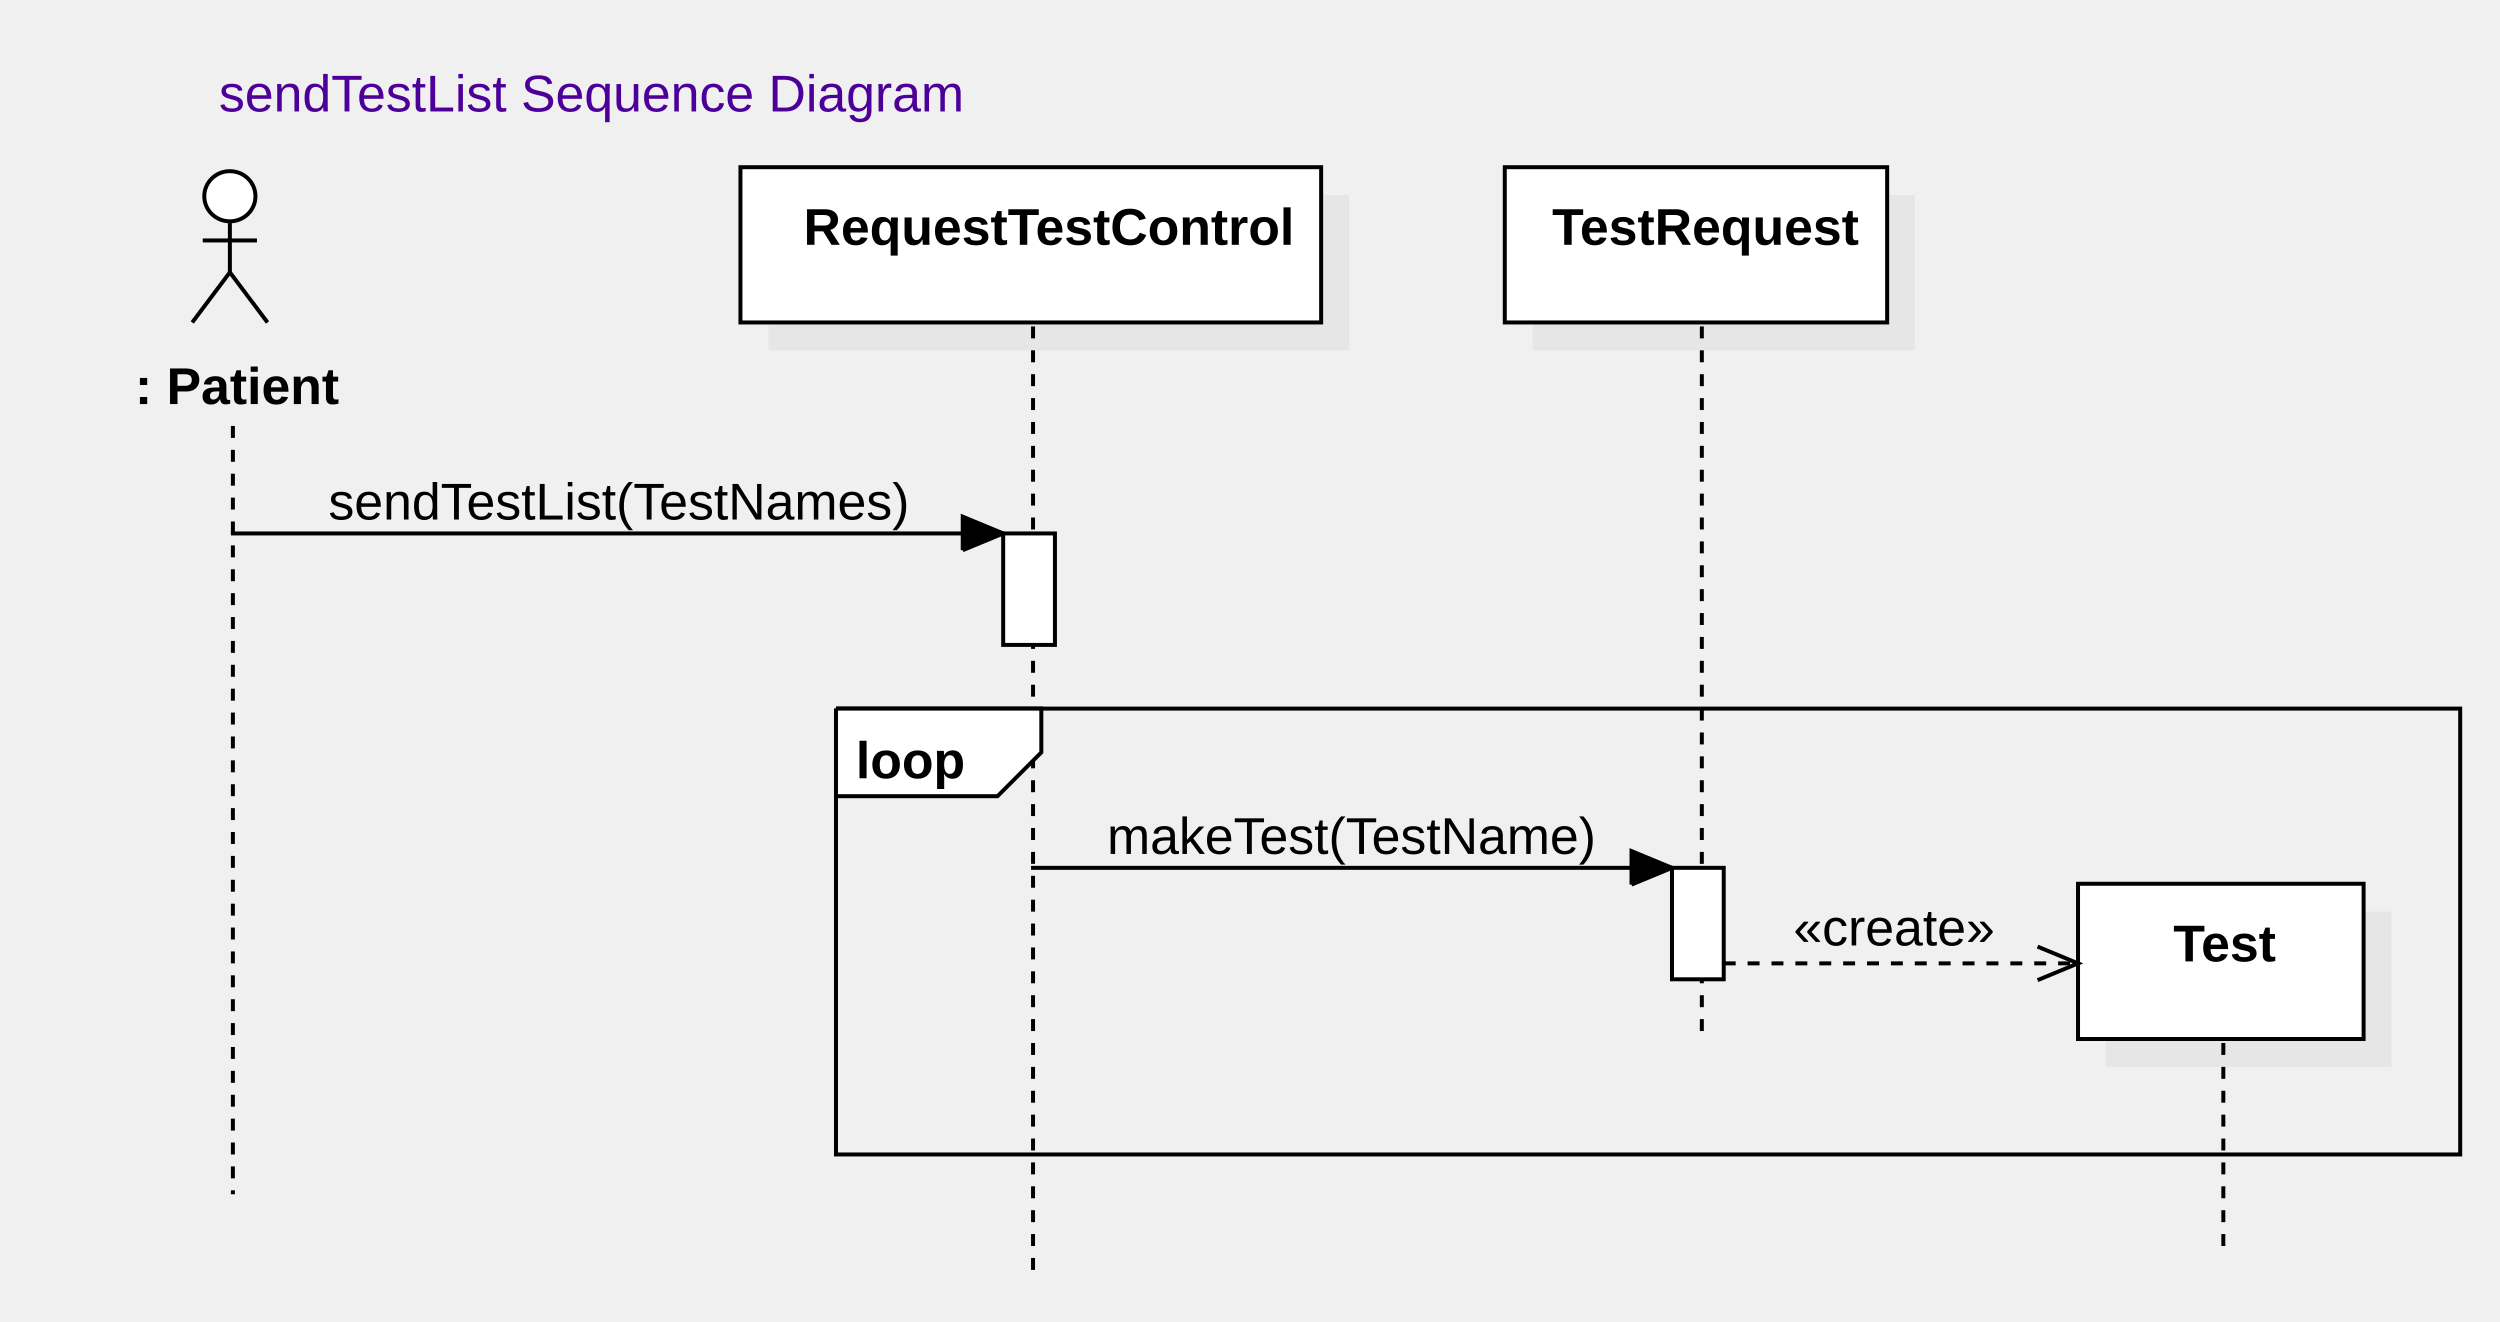
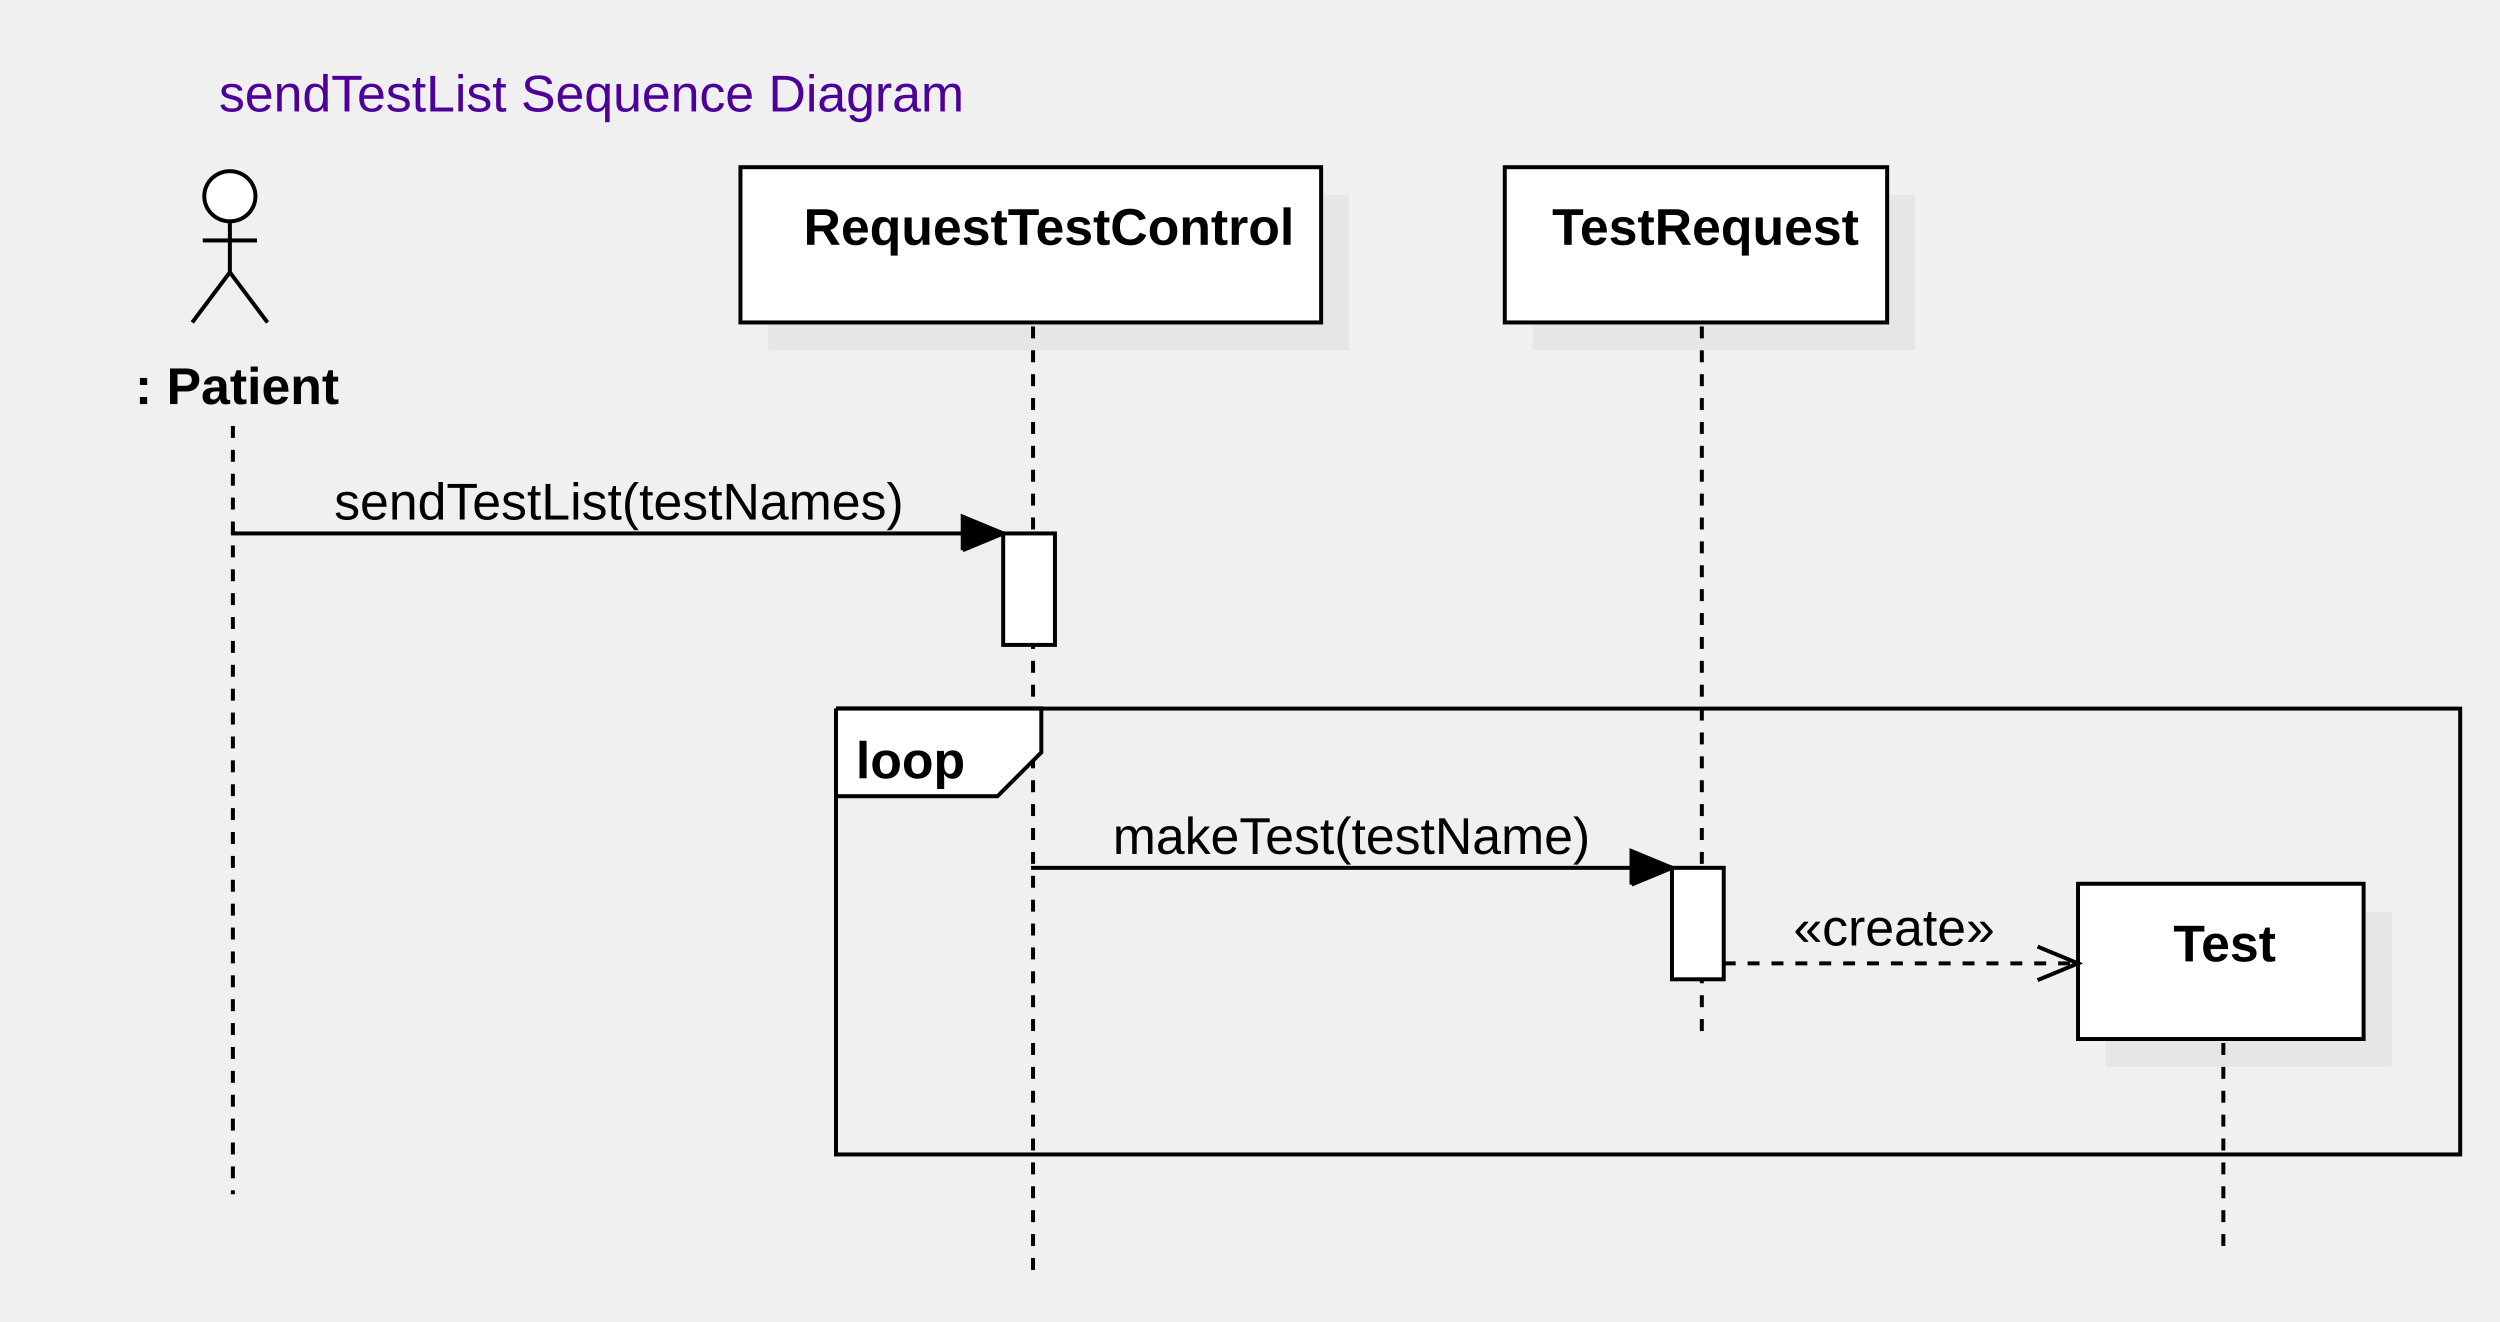
<svg xmlns="http://www.w3.org/2000/svg" version="1.1" width="628" height="332">
  <defs />
  <g>
    <text fill="#eeeeee" stroke="none" font-family="Arial" font-size="24px" font-style="normal" font-weight="normal" text-decoration="none" x="0" y="0" />
    <text fill="#eeeeee" stroke="none" font-family="Arial" font-size="24px" font-style="normal" font-weight="normal" text-decoration="none" x="0" y="30" />
    <text fill="#eeeeee" stroke="none" font-family="Arial" font-size="24px" font-style="normal" font-weight="normal" text-decoration="none" x="0" y="60" />
    <text fill="#eeeeee" stroke="none" font-family="Arial" font-size="24px" font-style="normal" font-weight="normal" text-decoration="none" x="0" y="90" />
    <text fill="#eeeeee" stroke="none" font-family="Arial" font-size="24px" font-style="normal" font-weight="normal" text-decoration="none" x="0" y="120" />
    <text fill="#eeeeee" stroke="none" font-family="Arial" font-size="24px" font-style="normal" font-weight="normal" text-decoration="none" x="0" y="150" />
    <text fill="#eeeeee" stroke="none" font-family="Arial" font-size="24px" font-style="normal" font-weight="normal" text-decoration="none" x="0" y="180" />
    <text fill="#eeeeee" stroke="none" font-family="Arial" font-size="24px" font-style="normal" font-weight="normal" text-decoration="none" x="0" y="210" />
    <text fill="#eeeeee" stroke="none" font-family="Arial" font-size="24px" font-style="normal" font-weight="normal" text-decoration="none" x="0" y="240" />
    <text fill="#eeeeee" stroke="none" font-family="Arial" font-size="24px" font-style="normal" font-weight="normal" text-decoration="none" x="0" y="270" />
    <text fill="#eeeeee" stroke="none" font-family="Arial" font-size="24px" font-style="normal" font-weight="normal" text-decoration="none" x="0" y="300" />
    <text fill="#eeeeee" stroke="none" font-family="Arial" font-size="24px" font-style="normal" font-weight="normal" text-decoration="none" x="0" y="330" />
    <text fill="#eeeeee" stroke="none" font-family="Arial" font-size="24px" font-style="normal" font-weight="normal" text-decoration="none" x="200" y="0" />
    <text fill="#eeeeee" stroke="none" font-family="Arial" font-size="24px" font-style="normal" font-weight="normal" text-decoration="none" x="200" y="30" />
    <text fill="#eeeeee" stroke="none" font-family="Arial" font-size="24px" font-style="normal" font-weight="normal" text-decoration="none" x="200" y="60" />
    <text fill="#eeeeee" stroke="none" font-family="Arial" font-size="24px" font-style="normal" font-weight="normal" text-decoration="none" x="200" y="90" />
    <text fill="#eeeeee" stroke="none" font-family="Arial" font-size="24px" font-style="normal" font-weight="normal" text-decoration="none" x="200" y="120" />
    <text fill="#eeeeee" stroke="none" font-family="Arial" font-size="24px" font-style="normal" font-weight="normal" text-decoration="none" x="200" y="150" />
    <text fill="#eeeeee" stroke="none" font-family="Arial" font-size="24px" font-style="normal" font-weight="normal" text-decoration="none" x="200" y="180" />
    <text fill="#eeeeee" stroke="none" font-family="Arial" font-size="24px" font-style="normal" font-weight="normal" text-decoration="none" x="200" y="210" />
    <text fill="#eeeeee" stroke="none" font-family="Arial" font-size="24px" font-style="normal" font-weight="normal" text-decoration="none" x="200" y="240" />
    <text fill="#eeeeee" stroke="none" font-family="Arial" font-size="24px" font-style="normal" font-weight="normal" text-decoration="none" x="200" y="270" />
    <text fill="#eeeeee" stroke="none" font-family="Arial" font-size="24px" font-style="normal" font-weight="normal" text-decoration="none" x="200" y="300" />
    <text fill="#eeeeee" stroke="none" font-family="Arial" font-size="24px" font-style="normal" font-weight="normal" text-decoration="none" x="200" y="330" />
    <text fill="#eeeeee" stroke="none" font-family="Arial" font-size="24px" font-style="normal" font-weight="normal" text-decoration="none" x="400" y="0" />
    <text fill="#eeeeee" stroke="none" font-family="Arial" font-size="24px" font-style="normal" font-weight="normal" text-decoration="none" x="400" y="30" />
    <text fill="#eeeeee" stroke="none" font-family="Arial" font-size="24px" font-style="normal" font-weight="normal" text-decoration="none" x="400" y="60" />
    <text fill="#eeeeee" stroke="none" font-family="Arial" font-size="24px" font-style="normal" font-weight="normal" text-decoration="none" x="400" y="90" />
    <text fill="#eeeeee" stroke="none" font-family="Arial" font-size="24px" font-style="normal" font-weight="normal" text-decoration="none" x="400" y="120" />
    <text fill="#eeeeee" stroke="none" font-family="Arial" font-size="24px" font-style="normal" font-weight="normal" text-decoration="none" x="400" y="150" />
    <text fill="#eeeeee" stroke="none" font-family="Arial" font-size="24px" font-style="normal" font-weight="normal" text-decoration="none" x="400" y="180" />
    <text fill="#eeeeee" stroke="none" font-family="Arial" font-size="24px" font-style="normal" font-weight="normal" text-decoration="none" x="400" y="210" />
    <text fill="#eeeeee" stroke="none" font-family="Arial" font-size="24px" font-style="normal" font-weight="normal" text-decoration="none" x="400" y="240" />
    <text fill="#eeeeee" stroke="none" font-family="Arial" font-size="24px" font-style="normal" font-weight="normal" text-decoration="none" x="400" y="270" />
    <text fill="#eeeeee" stroke="none" font-family="Arial" font-size="24px" font-style="normal" font-weight="normal" text-decoration="none" x="400" y="300" />
    <text fill="#eeeeee" stroke="none" font-family="Arial" font-size="24px" font-style="normal" font-weight="normal" text-decoration="none" x="400" y="330" />
    <text fill="#eeeeee" stroke="none" font-family="Arial" font-size="24px" font-style="normal" font-weight="normal" text-decoration="none" x="600" y="0" />
    <text fill="#eeeeee" stroke="none" font-family="Arial" font-size="24px" font-style="normal" font-weight="normal" text-decoration="none" x="600" y="30" />
    <text fill="#eeeeee" stroke="none" font-family="Arial" font-size="24px" font-style="normal" font-weight="normal" text-decoration="none" x="600" y="60" />
    <text fill="#eeeeee" stroke="none" font-family="Arial" font-size="24px" font-style="normal" font-weight="normal" text-decoration="none" x="600" y="90" />
    <text fill="#eeeeee" stroke="none" font-family="Arial" font-size="24px" font-style="normal" font-weight="normal" text-decoration="none" x="600" y="120" />
    <text fill="#eeeeee" stroke="none" font-family="Arial" font-size="24px" font-style="normal" font-weight="normal" text-decoration="none" x="600" y="150" />
    <text fill="#eeeeee" stroke="none" font-family="Arial" font-size="24px" font-style="normal" font-weight="normal" text-decoration="none" x="600" y="180" />
    <text fill="#eeeeee" stroke="none" font-family="Arial" font-size="24px" font-style="normal" font-weight="normal" text-decoration="none" x="600" y="210" />
    <text fill="#eeeeee" stroke="none" font-family="Arial" font-size="24px" font-style="normal" font-weight="normal" text-decoration="none" x="600" y="240" />
    <text fill="#eeeeee" stroke="none" font-family="Arial" font-size="24px" font-style="normal" font-weight="normal" text-decoration="none" x="600" y="270" />
    <text fill="#eeeeee" stroke="none" font-family="Arial" font-size="24px" font-style="normal" font-weight="normal" text-decoration="none" x="600" y="300" />
    <text fill="#eeeeee" stroke="none" font-family="Arial" font-size="24px" font-style="normal" font-weight="normal" text-decoration="none" x="600" y="330" />
    <g transform="translate(-30,2) scale(1,1)">
      <path fill="#ffffff" stroke="none" d="M 81.314 47.3 C 81.314 43.821 84.193 41 87.743 41 C 91.294 41 94.172 43.821 94.172 47.3 C 94.172 50.779 91.294 53.6 87.743 53.6 C 84.193 53.6 81.314 50.779 81.314 47.3 Z" />
    </g>
    <g transform="translate(-30,2) scale(1,1)">
      <path fill="none" stroke="#000000" d="M 81.314 47.3 C 81.314 43.821 84.193 41 87.743 41 C 91.294 41 94.172 43.821 94.172 47.3 C 94.172 50.779 91.294 53.6 87.743 53.6 C 84.193 53.6 81.314 50.779 81.314 47.3 Z" stroke-miterlimit="10" />
    </g>
    <g transform="translate(-30,2) scale(1,1)">
      <path fill="none" stroke="#000000" d="M 87.743 53.6 L 87.743 66.4" stroke-miterlimit="10" />
    </g>
    <g transform="translate(-30,2) scale(1,1)">
      <path fill="none" stroke="#000000" d="M 80.936 58.4 L 94.551 58.4" stroke-miterlimit="10" />
    </g>
    <g transform="translate(-30,2) scale(1,1)">
      <path fill="none" stroke="#000000" d="M 87.743 66.4 L 78.289 79" stroke-miterlimit="10" />
    </g>
    <g transform="translate(-30,2) scale(1,1)">
      <path fill="none" stroke="#000000" d="M 87.743 66.4 L 97.198 79" stroke-miterlimit="10" />
    </g>
    <g transform="translate(-30,2) scale(1,1)">
      <g>
        <path fill="none" stroke="none" />
        <text fill="#000000" stroke="none" font-family="Arial" font-size="13px" font-style="normal" font-weight="bold" text-decoration="none" x="63.895" y="99.5">: Patient</text>
      </g>
    </g>
    <g transform="translate(-30,2) scale(1,1)">
      <path fill="none" stroke="#000000" d="M 88.5 105 L 88.5 298" stroke-miterlimit="10" stroke-dasharray="3" />
    </g>
    <g transform="translate(-30,2) scale(1,1)">
      <rect fill="#C0C0C0" stroke="none" x="223" y="47" width="145.871" height="39" opacity="0.2" />
    </g>
    <g transform="translate(-30,2) scale(1,1)">
      <rect fill="#ffffff" stroke="none" x="216" y="40" width="145.871" height="39" />
    </g>
    <g transform="translate(-30,2) scale(1,1)">
      <path fill="none" stroke="#000000" d="M 216 40 L 361.871 40 L 361.871 79 L 216 79 L 216 40 Z Z" stroke-miterlimit="10" />
    </g>
    <g transform="translate(-30,2) scale(1,1)">
      <g>
        <path fill="none" stroke="none" />
        <text fill="#000000" stroke="none" font-family="Arial" font-size="13px" font-style="normal" font-weight="bold" text-decoration="none" x="231.851" y="59.5">RequestTestControl</text>
      </g>
    </g>
    <g transform="translate(-30,2) scale(1,1)">
      <path fill="none" stroke="#000000" d="M 289.5 80 L 289.5 320" stroke-miterlimit="10" stroke-dasharray="3" />
    </g>
    <g transform="translate(-30,2) scale(1,1)">
      <rect fill="#C0C0C0" stroke="none" x="559" y="227" width="71.736" height="39" opacity="0.2" />
    </g>
    <g transform="translate(-30,2) scale(1,1)">
      <rect fill="#ffffff" stroke="none" x="552" y="220" width="71.736" height="39" />
    </g>
    <g transform="translate(-30,2) scale(1,1)">
      <path fill="none" stroke="#000000" d="M 552 220 L 623.736 220 L 623.736 259 L 552 259 L 552 220 Z Z" stroke-miterlimit="10" />
    </g>
    <g transform="translate(-30,2) scale(1,1)">
      <g>
        <path fill="none" stroke="none" />
        <text fill="#000000" stroke="none" font-family="Arial" font-size="13px" font-style="normal" font-weight="bold" text-decoration="none" x="575.947" y="239.5">Test</text>
      </g>
    </g>
    <g transform="translate(-30,2) scale(1,1)">
      <path fill="none" stroke="#000000" d="M 588.5 260 L 588.5 312" stroke-miterlimit="10" stroke-dasharray="3" />
    </g>
    <g transform="translate(-30,2) scale(1,1)">
      <g>
        <path fill="none" stroke="none" />
        <text fill="#4c0099" stroke="none" font-family="Arial" font-size="13px" font-style="normal" font-weight="normal" text-decoration="none" x="85" y="26">sendTestList Sequence Diagram</text>
      </g>
    </g>
    <g transform="translate(-30,2) scale(1,1)">
      <rect fill="#C0C0C0" stroke="none" x="415" y="47" width="96.054" height="39" opacity="0.2" />
    </g>
    <g transform="translate(-30,2) scale(1,1)">
      <rect fill="#ffffff" stroke="none" x="408" y="40" width="96.054" height="39" />
    </g>
    <g transform="translate(-30,2) scale(1,1)">
      <path fill="none" stroke="#000000" d="M 408 40 L 504.054 40 L 504.054 79 L 408 79 L 408 40 Z Z" stroke-miterlimit="10" />
    </g>
    <g transform="translate(-30,2) scale(1,1)">
      <g>
        <path fill="none" stroke="none" />
        <text fill="#000000" stroke="none" font-family="Arial" font-size="13px" font-style="normal" font-weight="bold" text-decoration="none" x="419.896" y="59.5">TestRequest</text>
      </g>
    </g>
    <g transform="translate(-30,2) scale(1,1)">
      <path fill="none" stroke="#000000" d="M 457.5 80 L 457.5 258" stroke-miterlimit="10" stroke-dasharray="3" />
    </g>
    <g transform="translate(-30,2) scale(1,1)">
      <path fill="none" stroke="#000000" d="M 88 132 L 282 132" stroke-miterlimit="10" />
    </g>
    <g transform="translate(-30,2) scale(1,1)">
      <path fill="#000000" stroke="none" d="M 271.837 136.21 L 282 132 L 271.837 127.79" />
    </g>
    <g transform="translate(-30,2) scale(1,1)">
      <path fill="none" stroke="#000000" d="M 271.837 136.21 L 282 132 L 271.837 127.79 L 271.837 136.21" stroke-miterlimit="10" />
    </g>
    <g transform="translate(-30,2) scale(1,1)">
      <g>
        <path fill="none" stroke="none" />
-         <text fill="#000000" stroke="none" font-family="Arial" font-size="13px" font-style="normal" font-weight="normal" text-decoration="none" x="112.5" y="128.5">sendTestList(TestNames)</text>
+         <text fill="#000000" stroke="none" font-family="Arial" font-size="13px" font-style="normal" font-weight="normal" text-decoration="none" x="113.944" y="128.5">sendTestList(testNames)</text>
      </g>
    </g>
    <g transform="translate(-30,2) scale(1,1)">
      <rect fill="#ffffff" stroke="none" x="282" y="132" width="13" height="28" />
    </g>
    <g transform="translate(-30,2) scale(1,1)">
      <path fill="none" stroke="#000000" d="M 282 132 L 295 132 L 295 160 L 282 160 L 282 132 Z Z" stroke-miterlimit="10" />
    </g>
    <g transform="translate(-30,2) scale(1,1)">
      <path fill="none" stroke="#000000" d="M 289 216 L 450 216" stroke-miterlimit="10" />
    </g>
    <g transform="translate(-30,2) scale(1,1)">
      <path fill="#000000" stroke="none" d="M 439.837 220.21 L 450 216 L 439.837 211.79" />
    </g>
    <g transform="translate(-30,2) scale(1,1)">
      <path fill="none" stroke="#000000" d="M 439.837 220.21 L 450 216 L 439.837 211.79 L 439.837 220.21" stroke-miterlimit="10" />
    </g>
    <g transform="translate(-30,2) scale(1,1)">
      <g>
        <path fill="none" stroke="none" />
-         <text fill="#000000" stroke="none" font-family="Arial" font-size="13px" font-style="normal" font-weight="normal" text-decoration="none" x="308.089" y="212.5">makeTest(TestName)</text>
+         <text fill="#000000" stroke="none" font-family="Arial" font-size="13px" font-style="normal" font-weight="normal" text-decoration="none" x="309.533" y="212.5">makeTest(testName)</text>
      </g>
    </g>
    <g transform="translate(-30,2) scale(1,1)">
      <rect fill="#ffffff" stroke="none" x="450" y="216" width="13" height="28" />
    </g>
    <g transform="translate(-30,2) scale(1,1)">
      <path fill="none" stroke="#000000" d="M 450 216 L 463 216 L 463 244 L 450 244 L 450 216 Z Z" stroke-miterlimit="10" />
    </g>
    <g transform="translate(-30,2) scale(1,1)">
      <path fill="none" stroke="#000000" d="M 463 240 L 552 240" stroke-miterlimit="10" stroke-dasharray="3" />
    </g>
    <g transform="translate(-30,2) scale(1,1)">
      <path fill="none" stroke="#000000" d="M 541.837 244.21 L 552 240 L 541.837 235.79" stroke-miterlimit="10" />
    </g>
    <g transform="translate(-30,2) scale(1,1)">
      <g>
        <path fill="none" stroke="none" />
        <text fill="#000000" stroke="none" font-family="Arial" font-size="13px" font-style="normal" font-weight="normal" text-decoration="none" x="480.5" y="235.5">«create»</text>
      </g>
    </g>
    <g transform="translate(-30,2) scale(1,1)">
      <path fill="none" stroke="#000000" d="M 240 176 L 648 176 L 648 288 L 240 288 L 240 176" stroke-miterlimit="10" />
    </g>
    <g transform="translate(-30,2) scale(1,1)">
      <path fill="#ffffff" stroke="none" d="M 240 176 L 240 198 L 280.578 198 L 291.578 187 L 291.578 176 L 240 176" />
    </g>
    <g transform="translate(-30,2) scale(1,1)">
      <path fill="none" stroke="#000000" d="M 240 176 L 240 198 L 280.578 198 L 291.578 187 L 291.578 176 L 240 176 L 240 176" stroke-miterlimit="10" />
    </g>
    <g transform="translate(-30,2) scale(1,1)">
      <g>
        <path fill="none" stroke="none" />
        <text fill="#000000" stroke="none" font-family="Arial" font-size="13px" font-style="normal" font-weight="bold" text-decoration="none" x="245" y="193.5">loop</text>
      </g>
    </g>
  </g>
</svg>
